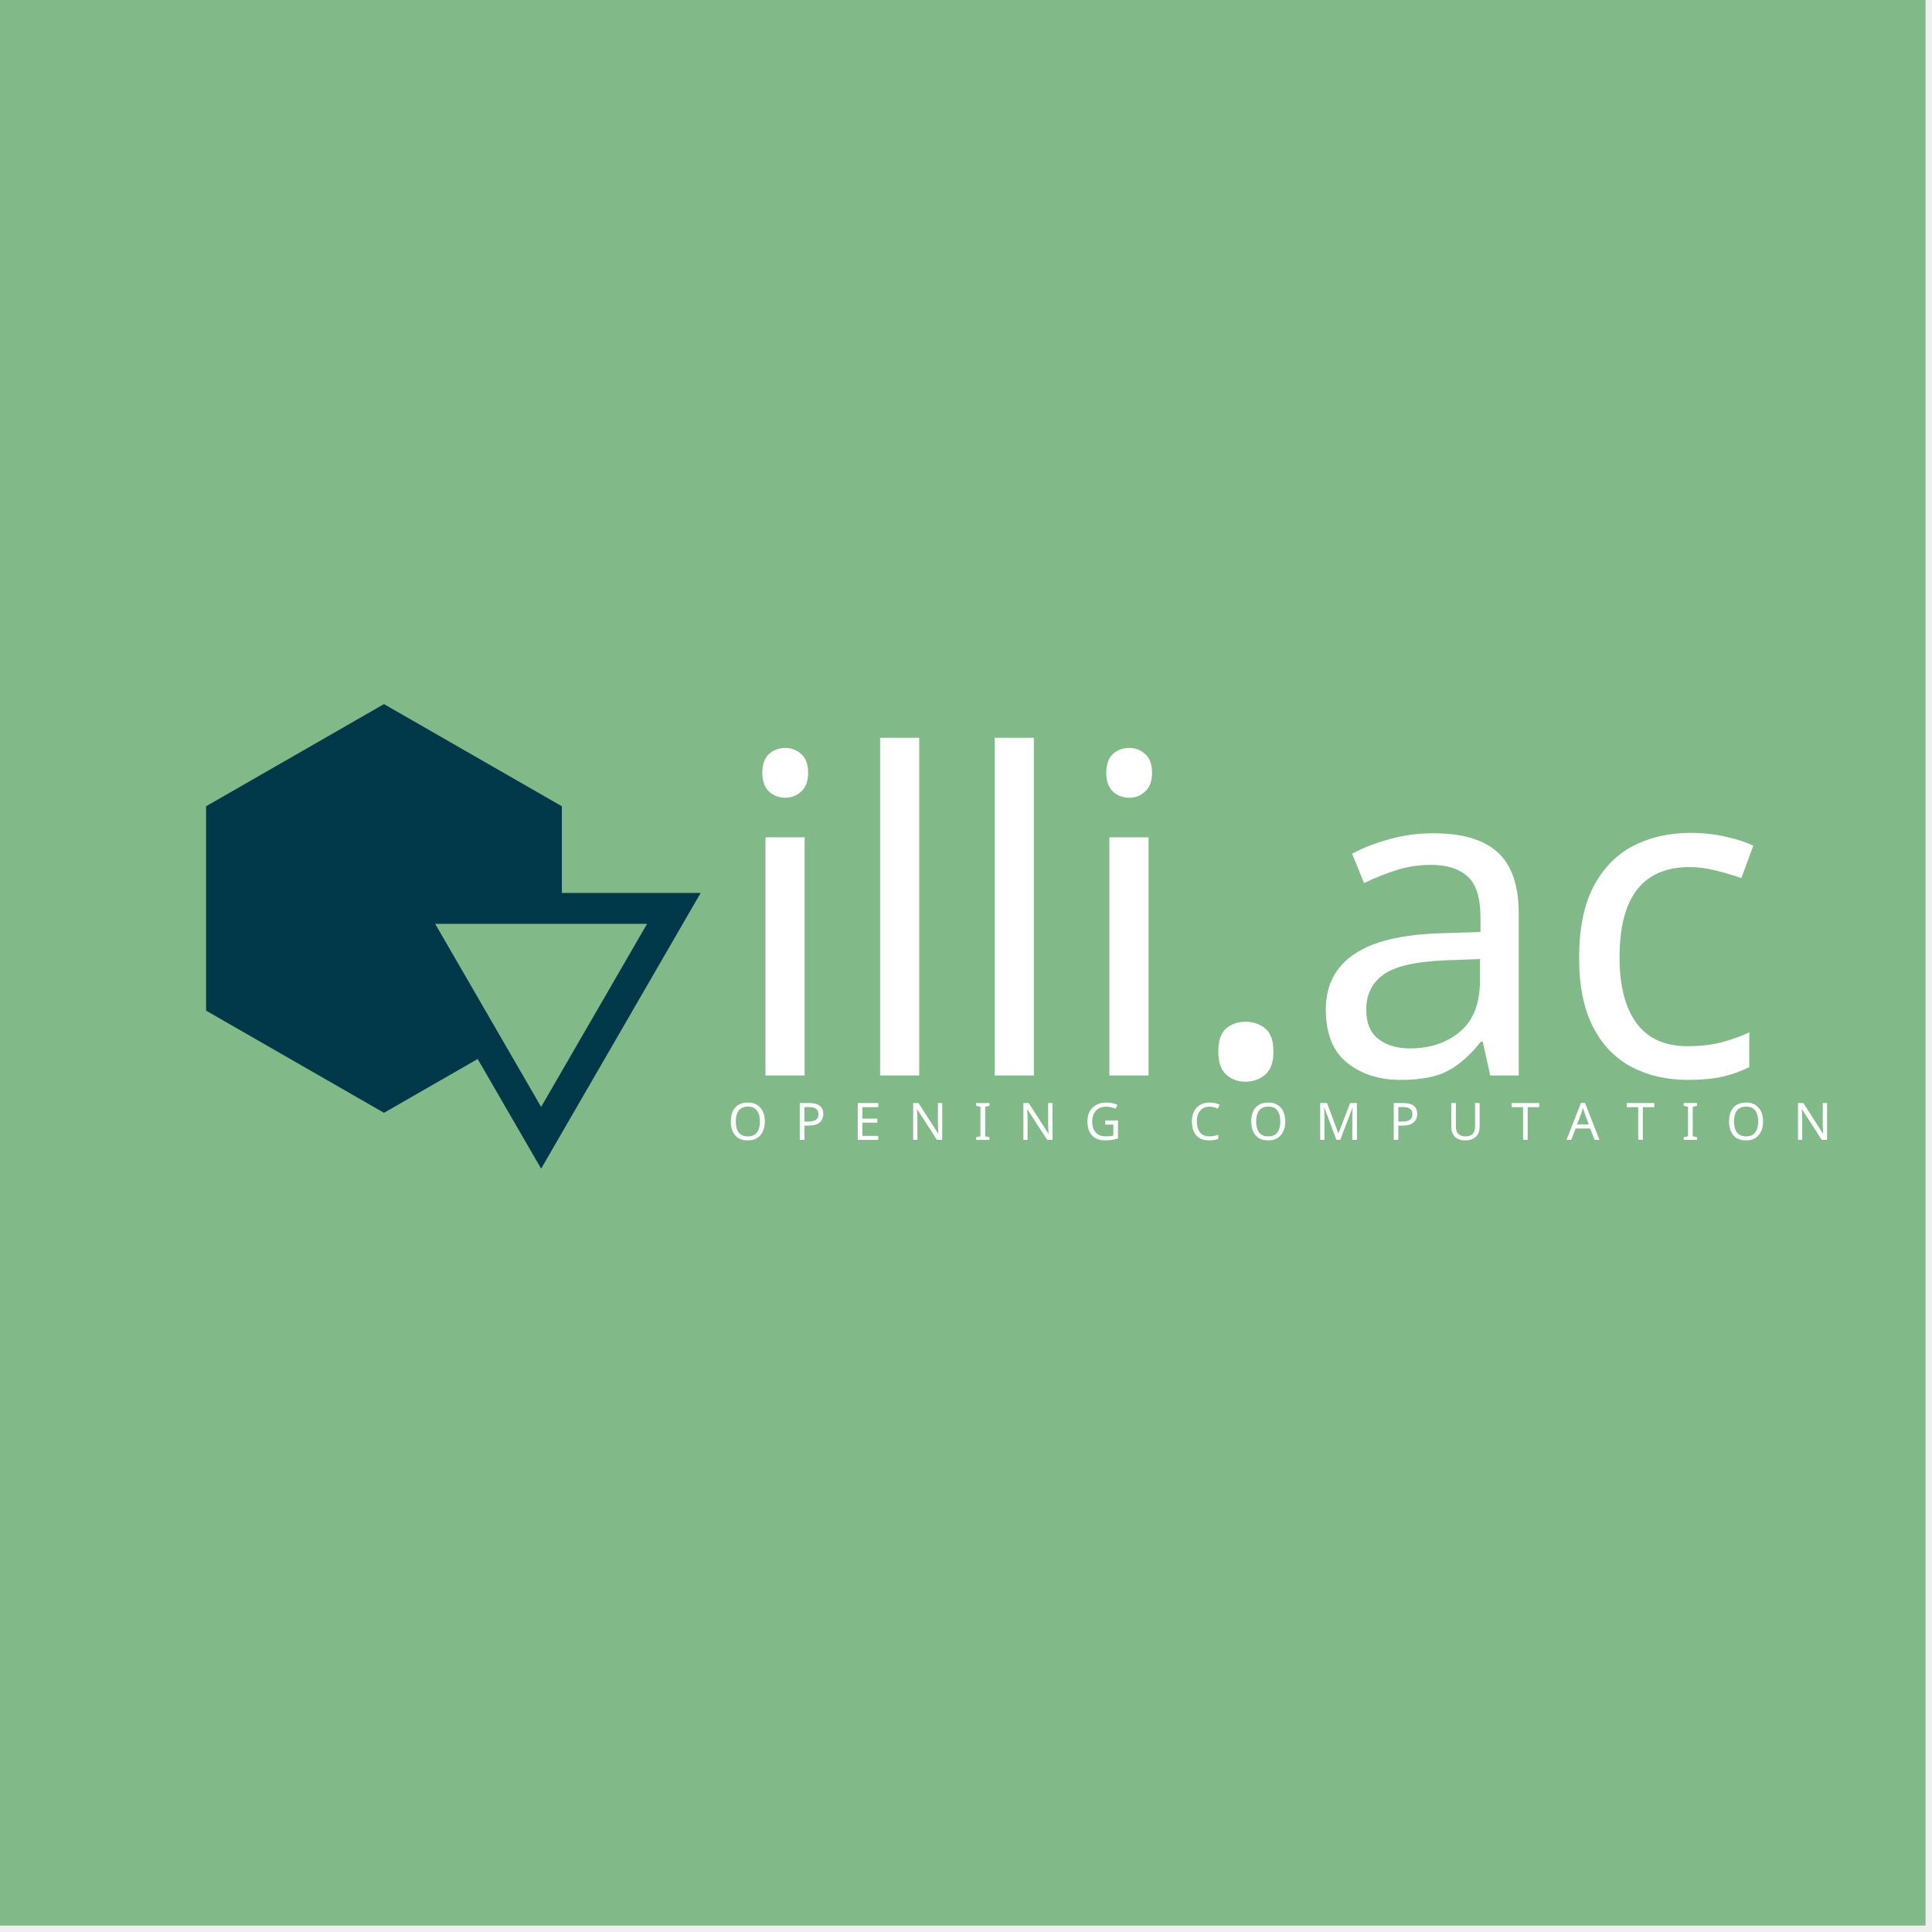
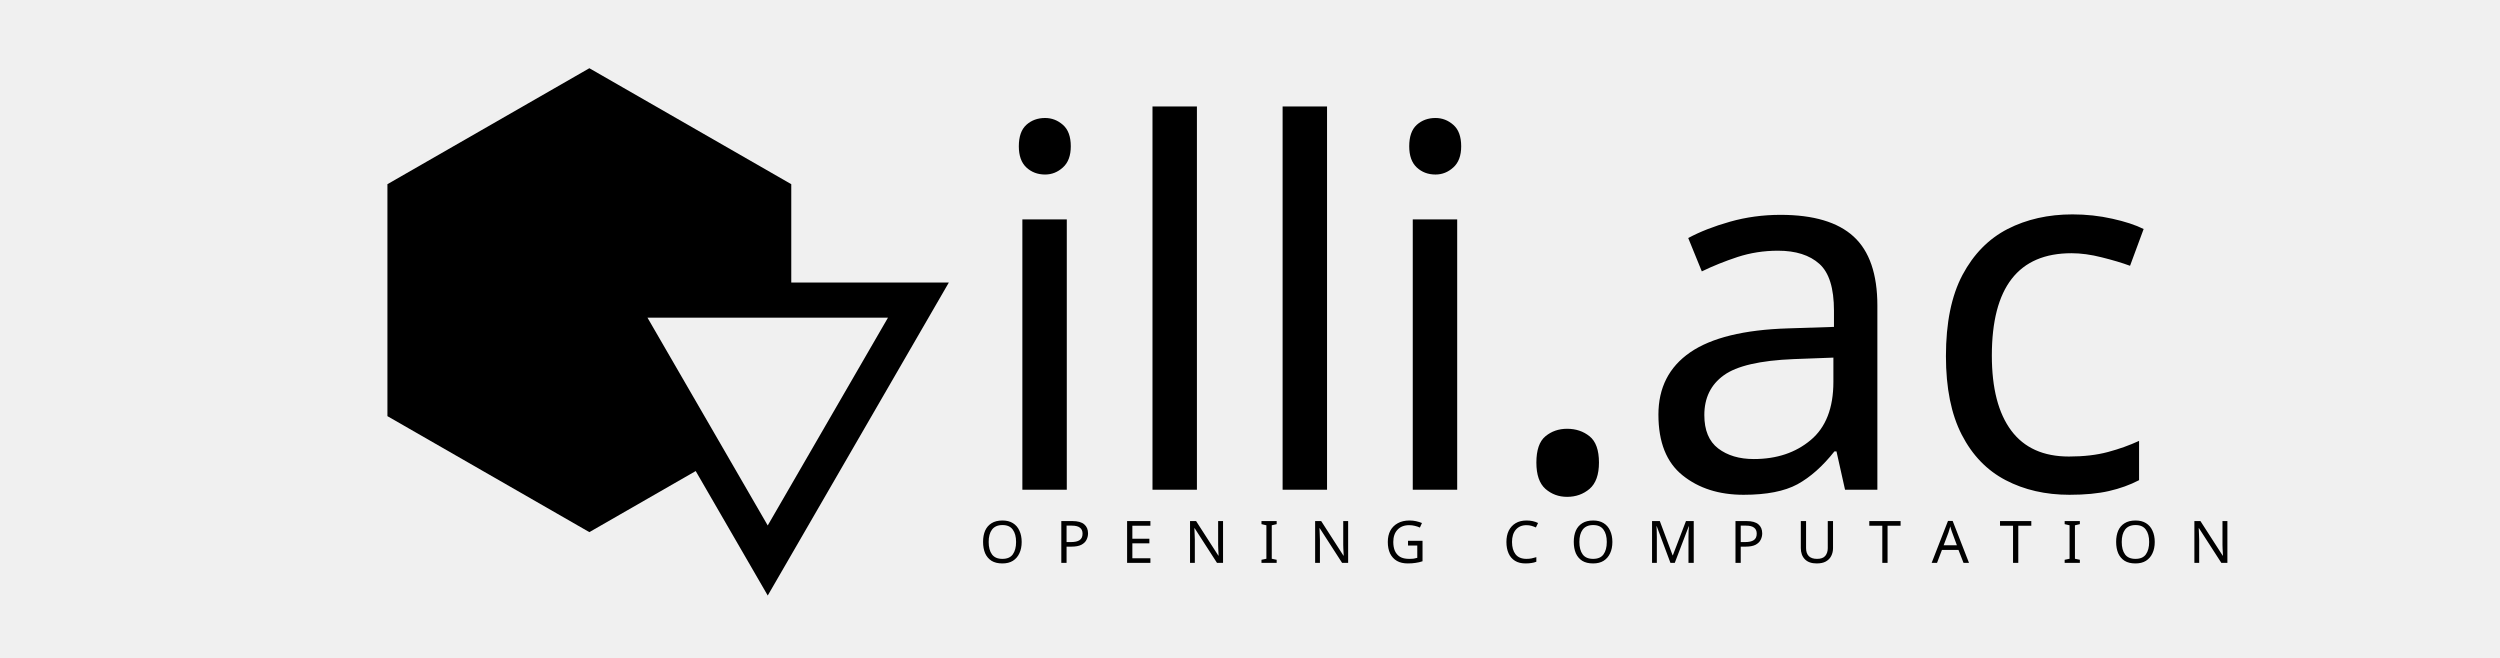
- <svg xmlns="http://www.w3.org/2000/svg" version="1.1" id="logo-slogan-icon-left-svg" class="logo-slogan-icon-left" viewBox="0 0 300 300">
+ <svg xmlns="http://www.w3.org/2000/svg" version="1.1" id="logo-slogan-icon-left-svg" class="logo-slogan-icon-left" viewBox="0 0 342 90">
  <defs id="logo-defs" />
-   <rect id="background" class="background-square" fill="#81b989" x="-1" y="-1" width="300" height="300" />
-   <g id="logo-slogan-icon-left" transform="translate(32,100)">
-     <g id="logo-slogan" transform="translate(81,67)" fill="#ffffff">
+   <g id="logo-slogan-icon-left" transform="translate(53,0)">
+     <g id="logo-slogan" transform="translate(81,67)" fill="#000000">
      <g id="logo">
        <text id="logo-text" style="font-size:69px;            font-family:'Istok Web'">illi.ac</text>
      </g>
      <g id="slogan" transform="translate(0,10)">
        <text id="slogan-text" xml:space="preserve" style="font-size:8px;            font-family:Questrial">O  P  E  N  I  N  G     C  O  M  P  U  T  A  T  I  O  N</text>
      </g>
    </g>
-     <g id="icon" transform="matrix(2.4,0,0,2.4,0,7)" stroke="none" fill="#01384a">
+     <g id="icon" transform="matrix(2.4,0,0,2.4,0,7)" stroke="none" fill="#000000">
      <path id="icon-path" d="M 17.572,23.933 21.678,31.028 32,13.189 H 23.019 V 7.582 L 11.51,0.972 0,7.582 v 13.222 l 11.51,6.611 z m 10.96,-8.744 -6.855,11.846 -6.855,-11.846 z" />
    </g>
  </g>
</svg>
